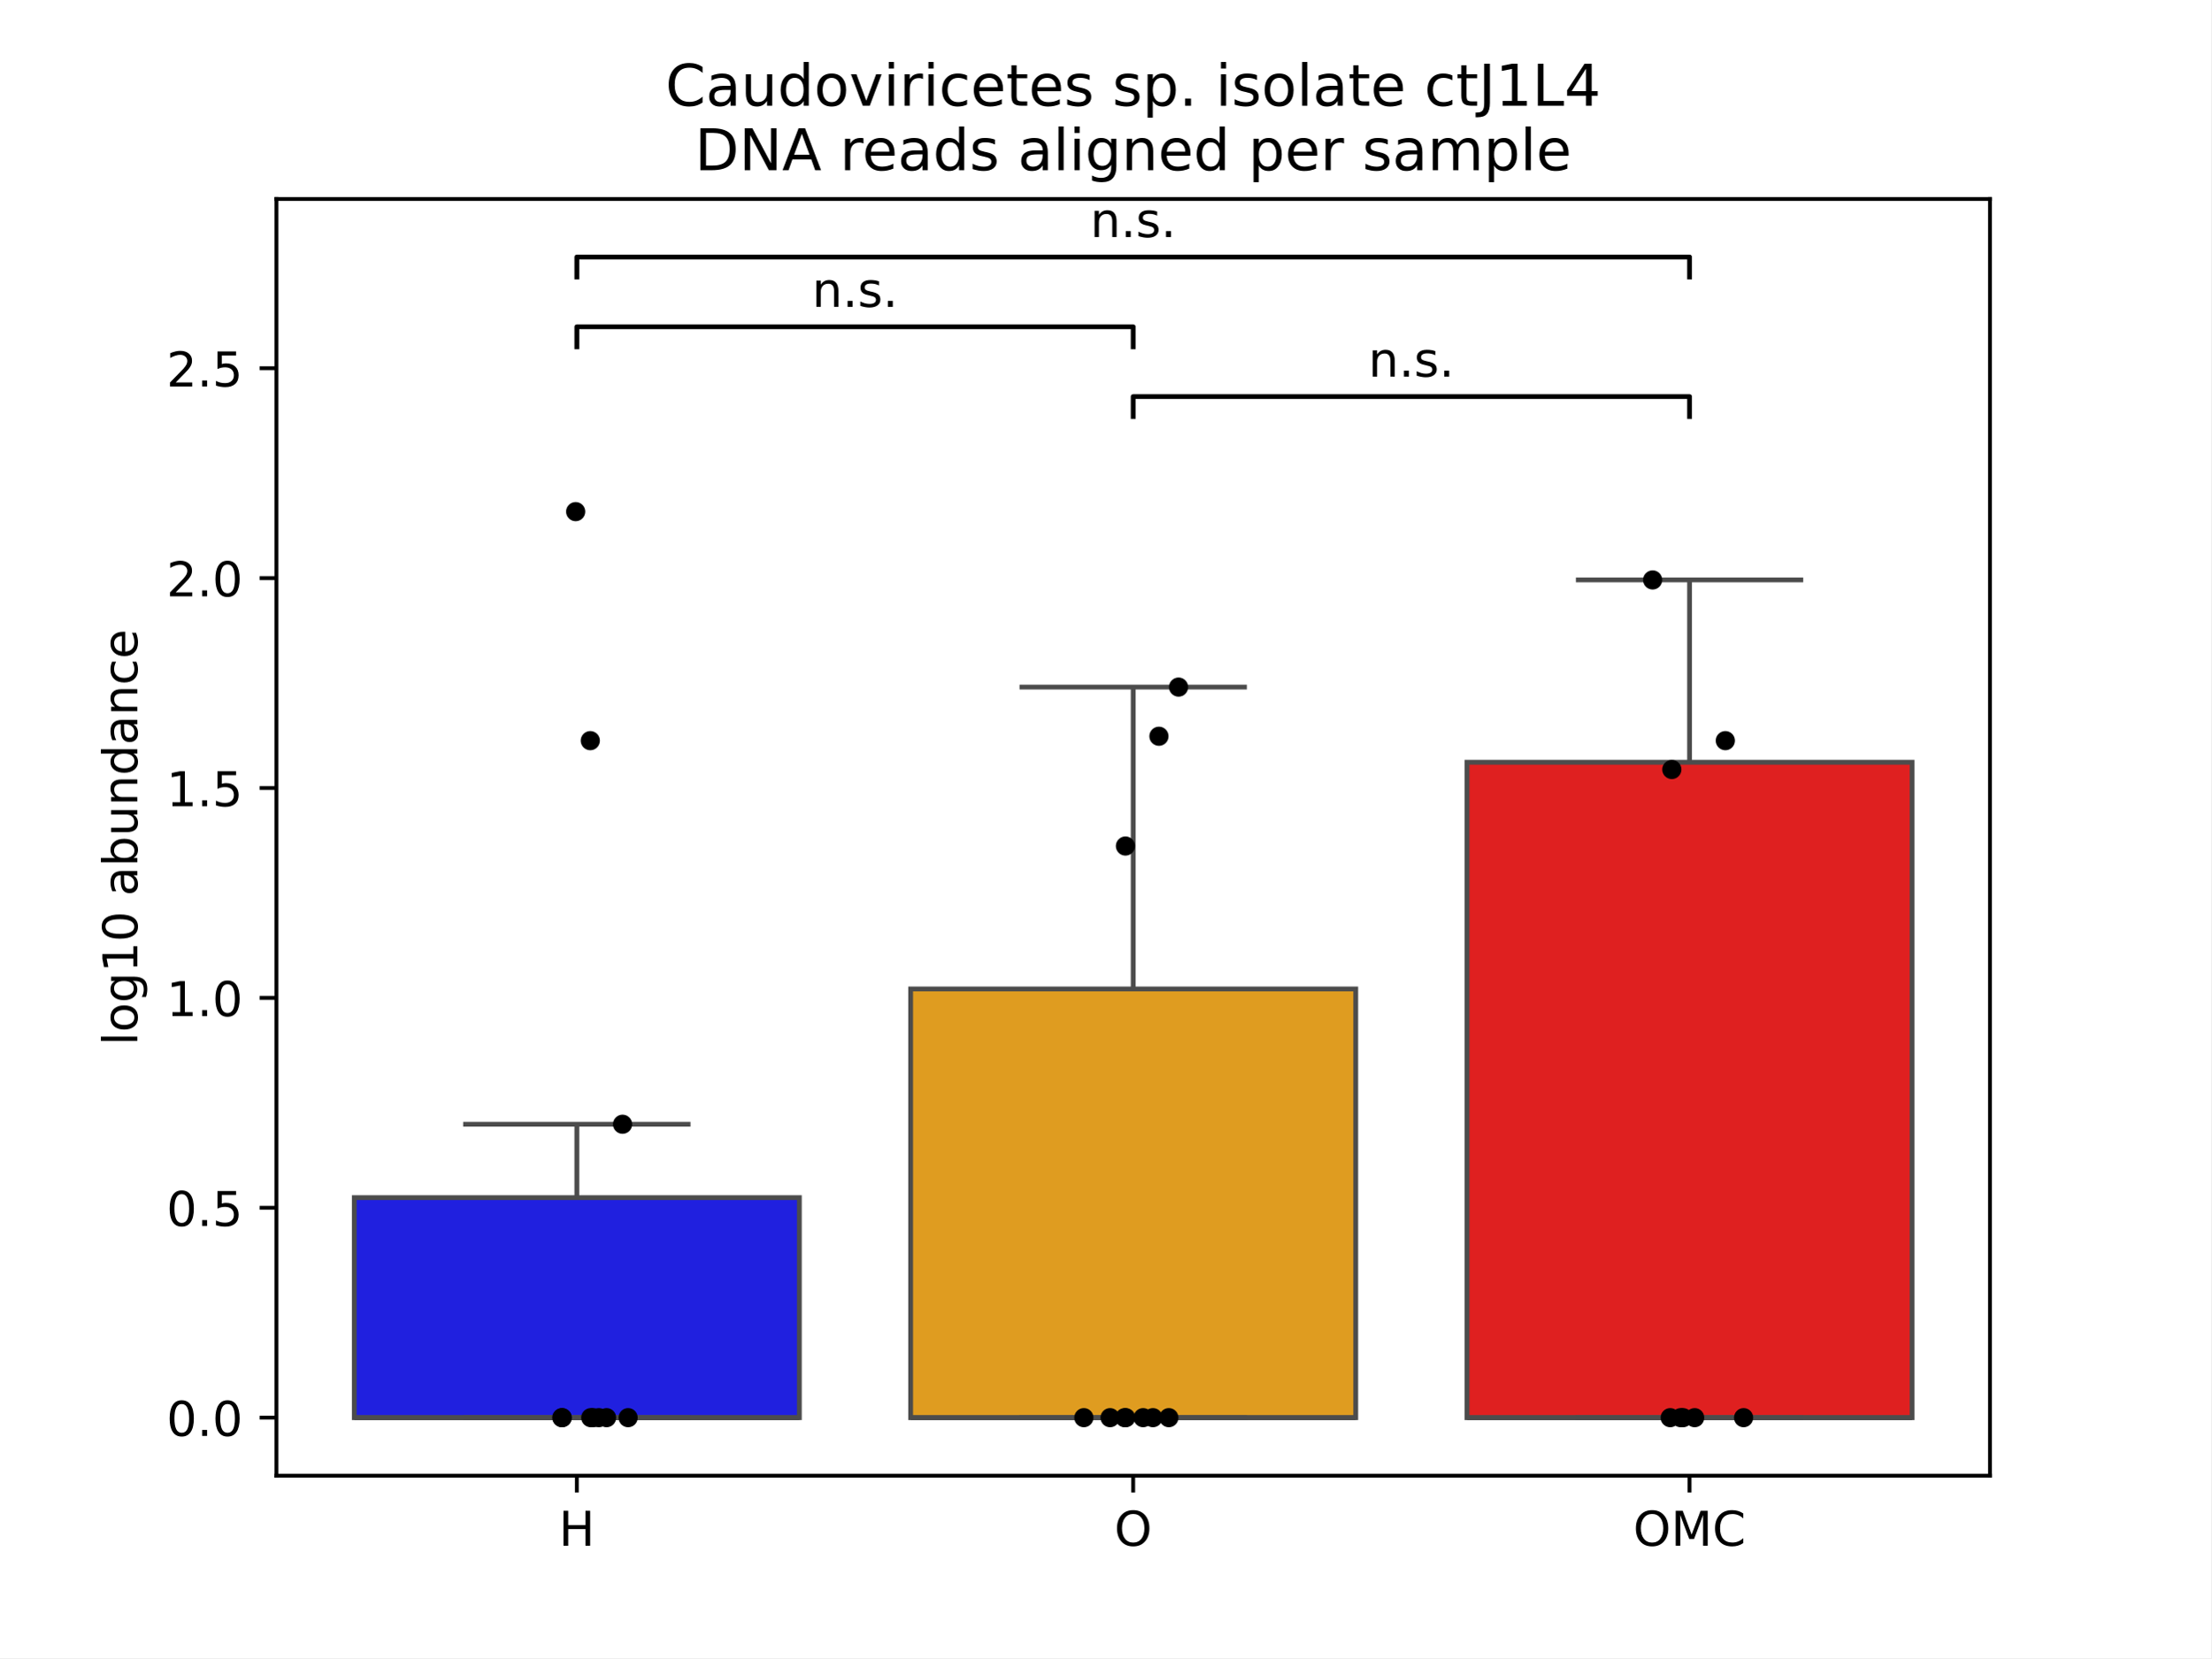
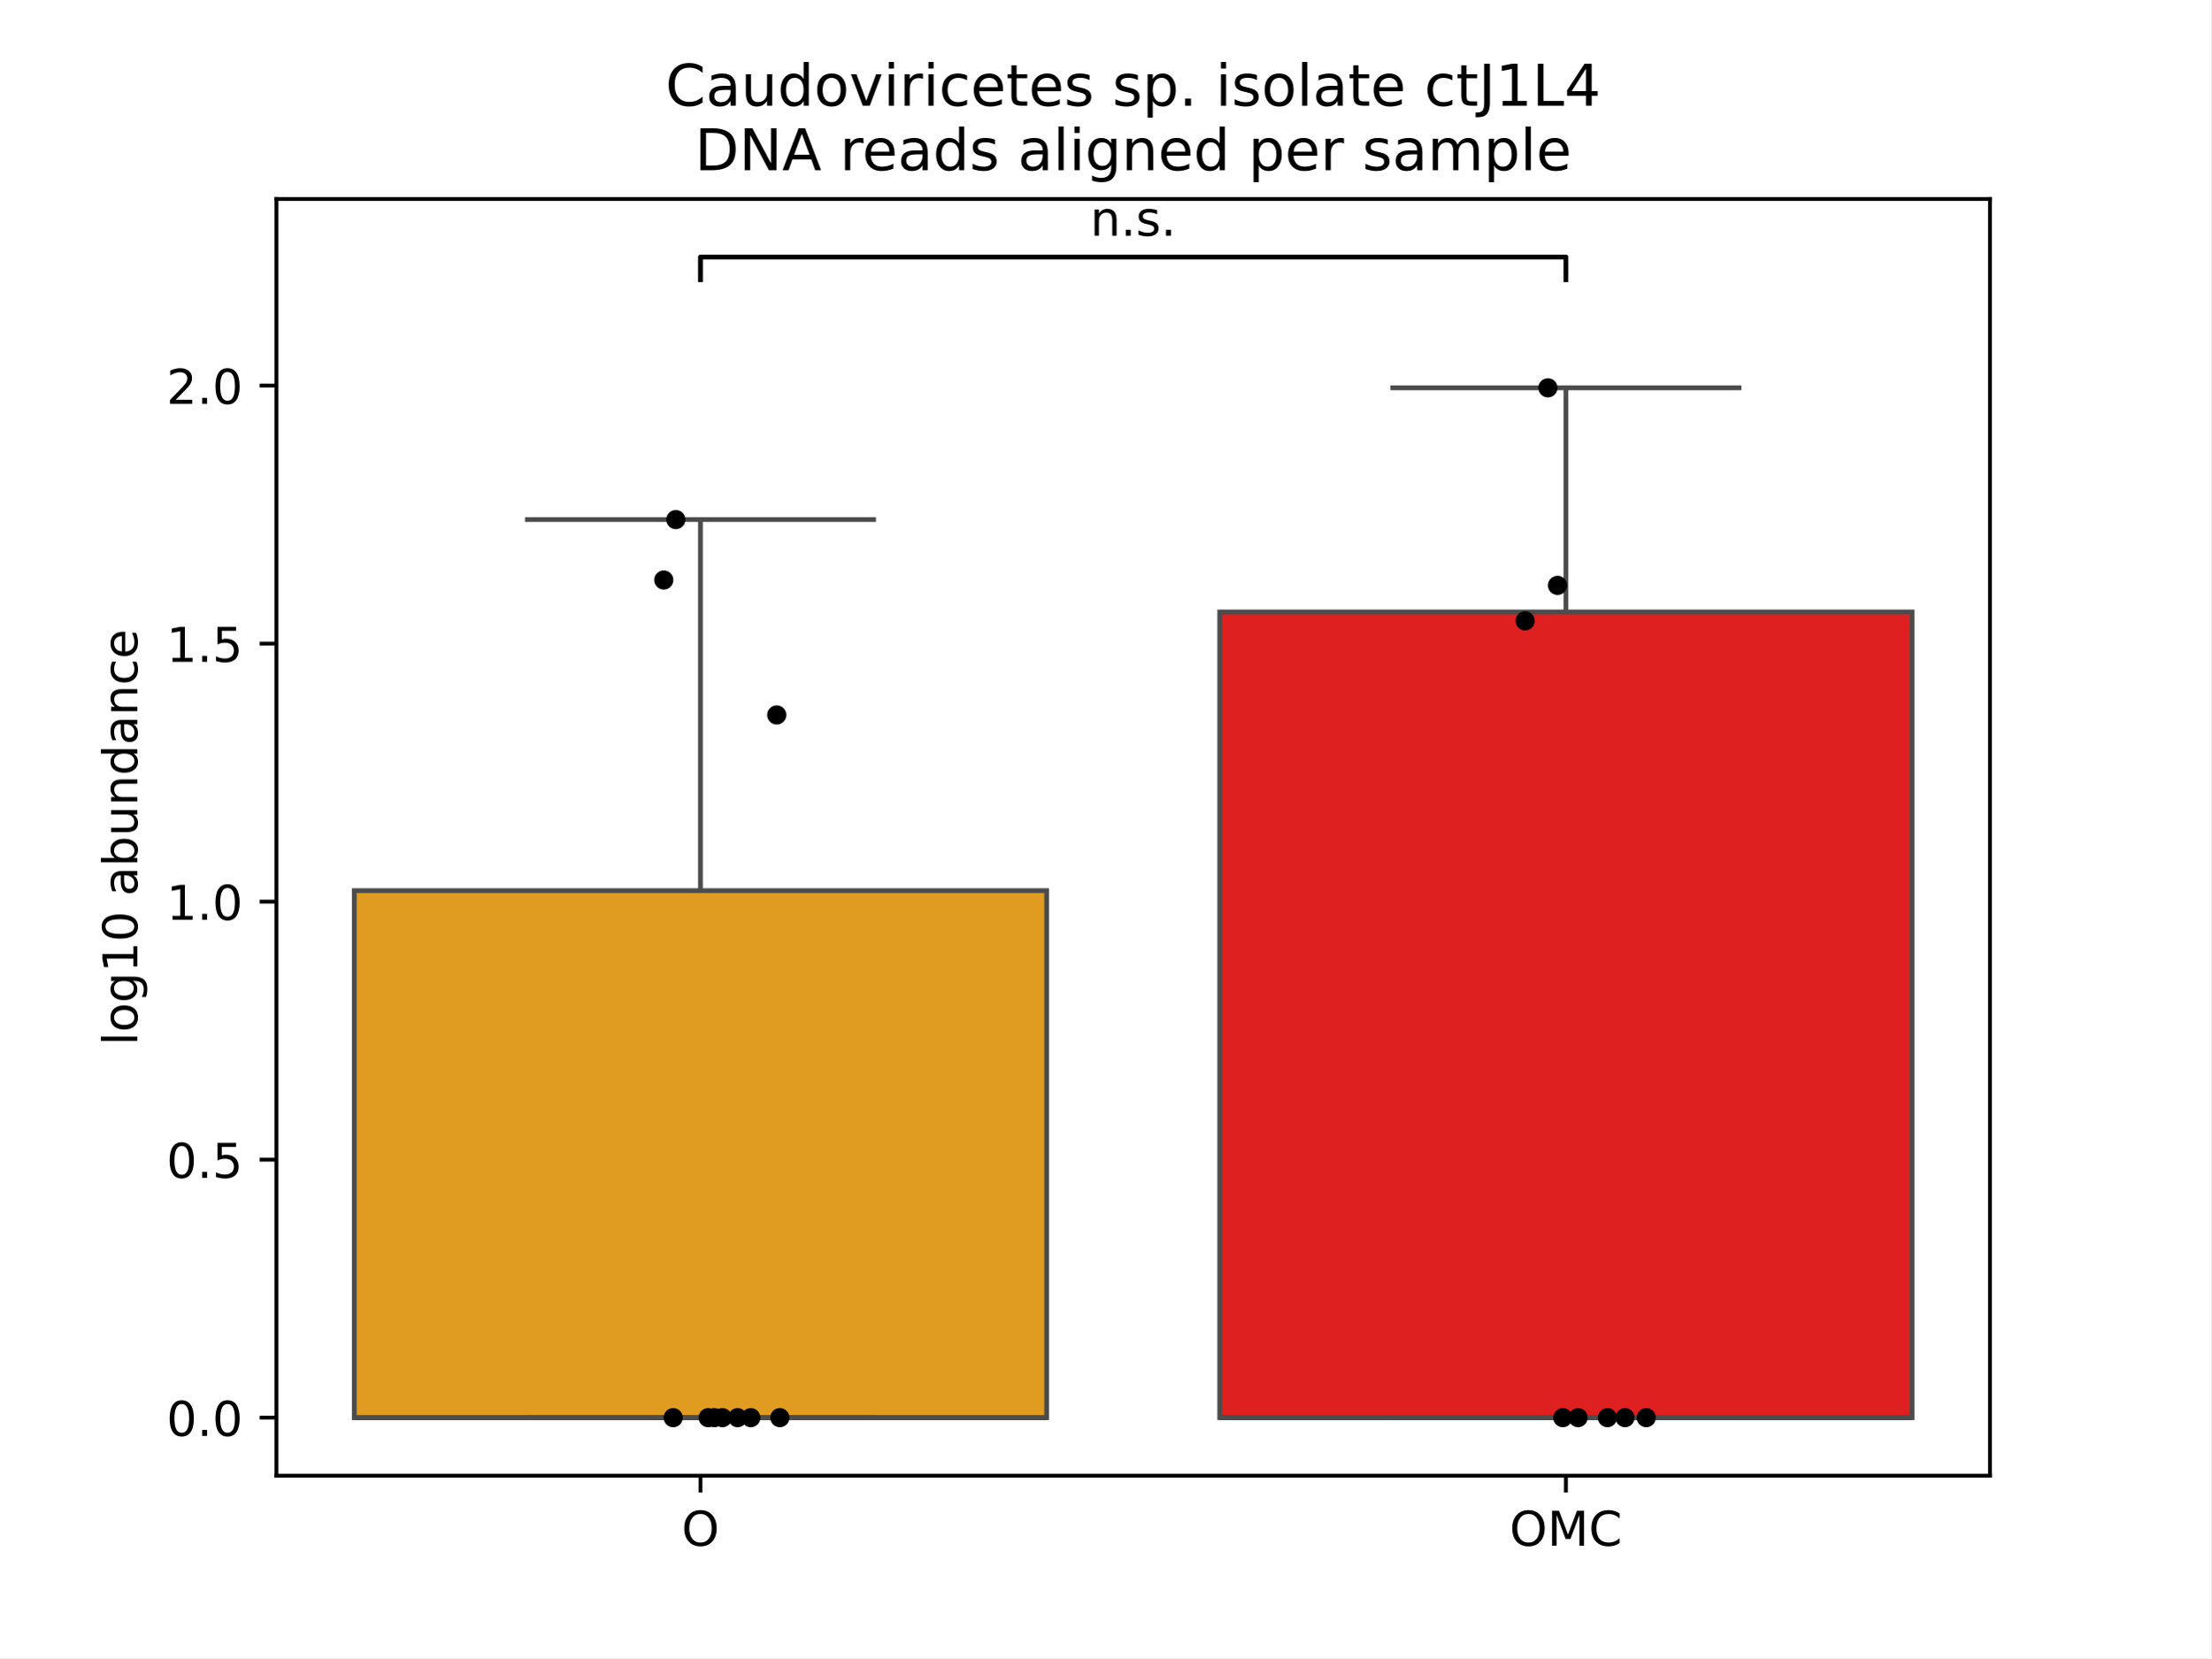
<svg xmlns="http://www.w3.org/2000/svg" xmlns:xlink="http://www.w3.org/1999/xlink" width="460.8pt" height="345.6pt" viewBox="0 0 460.8 345.6" version="1.1">
  <defs>
    <style type="text/css">*{stroke-linejoin: round; stroke-linecap: butt}</style>
  </defs>
  <g id="figure_1">
    <g id="patch_1">
      <path d="M 0 345.6  L 460.8 345.6  L 460.8 0  L 0 0  z " style="fill: #ffffff" />
    </g>
    <g id="axes_1">
      <g id="patch_2">
        <path d="M 57.6 307.584  L 414.72 307.584  L 414.72 41.472  L 57.6 41.472  z " style="fill: #ffffff" />
      </g>
      <g id="matplotlib.axis_1">
        <g id="xtick_1">
          <g id="line2d_1">
            <defs>
-               <path id="m042eb6f95e" d="M 0 0  L 0 3.5  " style="stroke: #000000; stroke-width: 0.8" />
+               <path id="m26472da154" d="M 0 0  L 0 3.5  " style="stroke: #000000; stroke-width: 0.8" />
            </defs>
            <g>
-               <use xlink:href="#m042eb6f95e" x="120.212" y="307.584" style="stroke: #000000; stroke-width: 0.8" />
+               <use xlink:href="#m26472da154" x="145.978" y="307.584" style="stroke: #000000; stroke-width: 0.8" />
            </g>
          </g>
          <g id="text_1">
-             <g transform="translate(116.4518 322.1824) scale(0.1 -0.1)">
-               <defs>
-                 <path id="DejaVuSans-48" d="M 628 4666  L 1259 4666  L 1259 2753  L 3553 2753  L 3553 4666  L 4184 4666  L 4184 0  L 3553 0  L 3553 2222  L 1259 2222  L 1259 0  L 628 0  L 628 4666  z " transform="scale(0.015625)" />
-               </defs>
-               <use xlink:href="#DejaVuSans-48" />
+             <g transform="translate(142.0422 322.1824) scale(0.1 -0.1)">
+               <defs>
+                 <path id="DejaVuSans-4f" d="M 2522 4238  Q 1834 4238 1429 3725  Q 1025 3213 1025 2328  Q 1025 1447 1429 934  Q 1834 422 2522 422  Q 3209 422 3611 934  Q 4013 1447 4013 2328  Q 4013 3213 3611 3725  Q 3209 4238 2522 4238  z M 2522 4750  Q 3503 4750 4090 4092  Q 4678 3434 4678 2328  Q 4678 1225 4090 567  Q 3503 -91 2522 -91  Q 1538 -91 948 565  Q 359 1222 359 2328  Q 359 3434 948 4092  Q 1538 4750 2522 4750  z " transform="scale(0.015625)" />
+               </defs>
+               <use xlink:href="#DejaVuSans-4f" />
            </g>
          </g>
        </g>
        <g id="xtick_2">
          <g id="line2d_2">
            <g>
-               <use xlink:href="#m042eb6f95e" x="236.16" y="307.584" style="stroke: #000000; stroke-width: 0.8" />
+               <use xlink:href="#m26472da154" x="326.342" y="307.584" style="stroke: #000000; stroke-width: 0.8" />
            </g>
          </g>
          <g id="text_2">
-             <g transform="translate(232.2241 322.1824) scale(0.1 -0.1)">
-               <defs>
-                 <path id="DejaVuSans-4f" d="M 2522 4238  Q 1834 4238 1429 3725  Q 1025 3213 1025 2328  Q 1025 1447 1429 934  Q 1834 422 2522 422  Q 3209 422 3611 934  Q 4013 1447 4013 2328  Q 4013 3213 3611 3725  Q 3209 4238 2522 4238  z M 2522 4750  Q 3503 4750 4090 4092  Q 4678 3434 4678 2328  Q 4678 1225 4090 567  Q 3503 -91 2522 -91  Q 1538 -91 948 565  Q 359 1222 359 2328  Q 359 3434 948 4092  Q 1538 4750 2522 4750  z " transform="scale(0.015625)" />
-               </defs>
-               <use xlink:href="#DejaVuSans-4f" />
-             </g>
-           </g>
-         </g>
-         <g id="xtick_3">
-           <g id="line2d_3">
-             <g>
-               <use xlink:href="#m042eb6f95e" x="352.108" y="307.584" style="stroke: #000000; stroke-width: 0.8" />
-             </g>
-           </g>
-           <g id="text_3">
-             <g transform="translate(340.3666 322.1824) scale(0.1 -0.1)">
+             <g transform="translate(314.6004 322.1824) scale(0.1 -0.1)">
              <defs>
                <path id="DejaVuSans-4d" d="M 628 4666  L 1569 4666  L 2759 1491  L 3956 4666  L 4897 4666  L 4897 0  L 4281 0  L 4281 4097  L 3078 897  L 2444 897  L 1241 4097  L 1241 0  L 628 0  L 628 4666  z " transform="scale(0.015625)" />
                <path id="DejaVuSans-43" d="M 4122 4306  L 4122 3641  Q 3803 3938 3442 4084  Q 3081 4231 2675 4231  Q 1875 4231 1450 3742  Q 1025 3253 1025 2328  Q 1025 1406 1450 917  Q 1875 428 2675 428  Q 3081 428 3442 575  Q 3803 722 4122 1019  L 4122 359  Q 3791 134 3420 21  Q 3050 -91 2638 -91  Q 1578 -91 968 557  Q 359 1206 359 2328  Q 359 3453 968 4101  Q 1578 4750 2638 4750  Q 3056 4750 3426 4639  Q 3797 4528 4122 4306  z " transform="scale(0.015625)" />
              </defs>
              <use xlink:href="#DejaVuSans-4f" />
              <use xlink:href="#DejaVuSans-4d" x="78.711" />
              <use xlink:href="#DejaVuSans-43" x="164.99" />
            </g>
          </g>
        </g>
      </g>
      <g id="matplotlib.axis_2">
        <g id="ytick_1">
-           <g id="line2d_4">
+           <g id="line2d_3">
            <defs>
-               <path id="m06404108d3" d="M 0 0  L -3.5 0  " style="stroke: #000000; stroke-width: 0.8" />
+               <path id="m5660407929" d="M 0 0  L -3.5 0  " style="stroke: #000000; stroke-width: 0.8" />
            </defs>
            <g>
-               <use xlink:href="#m06404108d3" x="57.6" y="295.488" style="stroke: #000000; stroke-width: 0.8" />
-             </g>
-           </g>
-           <g id="text_4">
+               <use xlink:href="#m5660407929" x="57.6" y="295.488" style="stroke: #000000; stroke-width: 0.8" />
+             </g>
+           </g>
+           <g id="text_3">
            <g transform="translate(34.69687 299.2872) scale(0.1 -0.1)">
              <defs>
                <path id="DejaVuSans-30" d="M 2034 4250  Q 1547 4250 1301 3770  Q 1056 3291 1056 2328  Q 1056 1369 1301 889  Q 1547 409 2034 409  Q 2525 409 2770 889  Q 3016 1369 3016 2328  Q 3016 3291 2770 3770  Q 2525 4250 2034 4250  z M 2034 4750  Q 2819 4750 3233 4129  Q 3647 3509 3647 2328  Q 3647 1150 3233 529  Q 2819 -91 2034 -91  Q 1250 -91 836 529  Q 422 1150 422 2328  Q 422 3509 836 4129  Q 1250 4750 2034 4750  z " transform="scale(0.015625)" />
                <path id="DejaVuSans-2e" d="M 684 794  L 1344 794  L 1344 0  L 684 0  L 684 794  z " transform="scale(0.015625)" />
              </defs>
              <use xlink:href="#DejaVuSans-30" />
              <use xlink:href="#DejaVuSans-2e" x="63.623" />
              <use xlink:href="#DejaVuSans-30" x="95.41" />
            </g>
          </g>
        </g>
        <g id="ytick_2">
+           <g id="line2d_4">
+             <g>
+               <use xlink:href="#m5660407929" x="57.6" y="241.706" style="stroke: #000000; stroke-width: 0.8" />
+             </g>
+           </g>
+           <g id="text_4">
+             <g transform="translate(34.69687 245.5052) scale(0.1 -0.1)">
+               <defs>
+                 <path id="DejaVuSans-35" d="M 691 4666  L 3169 4666  L 3169 4134  L 1269 4134  L 1269 2991  Q 1406 3038 1543 3061  Q 1681 3084 1819 3084  Q 2600 3084 3056 2656  Q 3513 2228 3513 1497  Q 3513 744 3044 326  Q 2575 -91 1722 -91  Q 1428 -91 1123 -41  Q 819 9 494 109  L 494 744  Q 775 591 1075 516  Q 1375 441 1709 441  Q 2250 441 2565 725  Q 2881 1009 2881 1497  Q 2881 1984 2565 2268  Q 2250 2553 1709 2553  Q 1456 2553 1204 2497  Q 953 2441 691 2322  L 691 4666  z " transform="scale(0.015625)" />
+               </defs>
+               <use xlink:href="#DejaVuSans-30" />
+               <use xlink:href="#DejaVuSans-2e" x="63.623" />
+               <use xlink:href="#DejaVuSans-35" x="95.41" />
+             </g>
+           </g>
+         </g>
+         <g id="ytick_3">
          <g id="line2d_5">
            <g>
-               <use xlink:href="#m06404108d3" x="57.6" y="251.739" style="stroke: #000000; stroke-width: 0.8" />
+               <use xlink:href="#m5660407929" x="57.6" y="187.924" style="stroke: #000000; stroke-width: 0.8" />
            </g>
          </g>
          <g id="text_5">
-             <g transform="translate(34.69687 255.5382) scale(0.1 -0.1)">
-               <defs>
-                 <path id="DejaVuSans-35" d="M 691 4666  L 3169 4666  L 3169 4134  L 1269 4134  L 1269 2991  Q 1406 3038 1543 3061  Q 1681 3084 1819 3084  Q 2600 3084 3056 2656  Q 3513 2228 3513 1497  Q 3513 744 3044 326  Q 2575 -91 1722 -91  Q 1428 -91 1123 -41  Q 819 9 494 109  L 494 744  Q 775 591 1075 516  Q 1375 441 1709 441  Q 2250 441 2565 725  Q 2881 1009 2881 1497  Q 2881 1984 2565 2268  Q 2250 2553 1709 2553  Q 1456 2553 1204 2497  Q 953 2441 691 2322  L 691 4666  z " transform="scale(0.015625)" />
-               </defs>
-               <use xlink:href="#DejaVuSans-30" />
+             <g transform="translate(34.69687 191.7233) scale(0.1 -0.1)">
+               <defs>
+                 <path id="DejaVuSans-31" d="M 794 531  L 1825 531  L 1825 4091  L 703 3866  L 703 4441  L 1819 4666  L 2450 4666  L 2450 531  L 3481 531  L 3481 0  L 794 0  L 794 531  z " transform="scale(0.015625)" />
+               </defs>
+               <use xlink:href="#DejaVuSans-31" />
+               <use xlink:href="#DejaVuSans-2e" x="63.623" />
+               <use xlink:href="#DejaVuSans-30" x="95.41" />
+             </g>
+           </g>
+         </g>
+         <g id="ytick_4">
+           <g id="line2d_6">
+             <g>
+               <use xlink:href="#m5660407929" x="57.6" y="134.142" style="stroke: #000000; stroke-width: 0.8" />
+             </g>
+           </g>
+           <g id="text_6">
+             <g transform="translate(34.69687 137.9413) scale(0.1 -0.1)">
+               <use xlink:href="#DejaVuSans-31" />
              <use xlink:href="#DejaVuSans-2e" x="63.623" />
              <use xlink:href="#DejaVuSans-35" x="95.41" />
            </g>
          </g>
        </g>
-         <g id="ytick_3">
-           <g id="line2d_6">
-             <g>
-               <use xlink:href="#m06404108d3" x="57.6" y="207.99" style="stroke: #000000; stroke-width: 0.8" />
-             </g>
-           </g>
-           <g id="text_6">
-             <g transform="translate(34.69687 211.7892) scale(0.1 -0.1)">
-               <defs>
-                 <path id="DejaVuSans-31" d="M 794 531  L 1825 531  L 1825 4091  L 703 3866  L 703 4441  L 1819 4666  L 2450 4666  L 2450 531  L 3481 531  L 3481 0  L 794 0  L 794 531  z " transform="scale(0.015625)" />
-               </defs>
-               <use xlink:href="#DejaVuSans-31" />
+         <g id="ytick_5">
+           <g id="line2d_7">
+             <g>
+               <use xlink:href="#m5660407929" x="57.6" y="80.36" style="stroke: #000000; stroke-width: 0.8" />
+             </g>
+           </g>
+           <g id="text_7">
+             <g transform="translate(34.69687 84.15934) scale(0.1 -0.1)">
+               <defs>
+                 <path id="DejaVuSans-32" d="M 1228 531  L 3431 531  L 3431 0  L 469 0  L 469 531  Q 828 903 1448 1529  Q 2069 2156 2228 2338  Q 2531 2678 2651 2914  Q 2772 3150 2772 3378  Q 2772 3750 2511 3984  Q 2250 4219 1831 4219  Q 1534 4219 1204 4116  Q 875 4013 500 3803  L 500 4441  Q 881 4594 1212 4672  Q 1544 4750 1819 4750  Q 2544 4750 2975 4387  Q 3406 4025 3406 3419  Q 3406 3131 3298 2873  Q 3191 2616 2906 2266  Q 2828 2175 2409 1742  Q 1991 1309 1228 531  z " transform="scale(0.015625)" />
+               </defs>
+               <use xlink:href="#DejaVuSans-32" />
              <use xlink:href="#DejaVuSans-2e" x="63.623" />
              <use xlink:href="#DejaVuSans-30" x="95.41" />
            </g>
          </g>
        </g>
-         <g id="ytick_4">
-           <g id="line2d_7">
-             <g>
-               <use xlink:href="#m06404108d3" x="57.6" y="164.241" style="stroke: #000000; stroke-width: 0.8" />
-             </g>
-           </g>
-           <g id="text_7">
-             <g transform="translate(34.69687 168.0402) scale(0.1 -0.1)">
-               <use xlink:href="#DejaVuSans-31" />
-               <use xlink:href="#DejaVuSans-2e" x="63.623" />
-               <use xlink:href="#DejaVuSans-35" x="95.41" />
-             </g>
-           </g>
-         </g>
-         <g id="ytick_5">
-           <g id="line2d_8">
-             <g>
-               <use xlink:href="#m06404108d3" x="57.6" y="120.492" style="stroke: #000000; stroke-width: 0.8" />
-             </g>
-           </g>
-           <g id="text_8">
-             <g transform="translate(34.69687 124.2912) scale(0.1 -0.1)">
-               <defs>
-                 <path id="DejaVuSans-32" d="M 1228 531  L 3431 531  L 3431 0  L 469 0  L 469 531  Q 828 903 1448 1529  Q 2069 2156 2228 2338  Q 2531 2678 2651 2914  Q 2772 3150 2772 3378  Q 2772 3750 2511 3984  Q 2250 4219 1831 4219  Q 1534 4219 1204 4116  Q 875 4013 500 3803  L 500 4441  Q 881 4594 1212 4672  Q 1544 4750 1819 4750  Q 2544 4750 2975 4387  Q 3406 4025 3406 3419  Q 3406 3131 3298 2873  Q 3191 2616 2906 2266  Q 2828 2175 2409 1742  Q 1991 1309 1228 531  z " transform="scale(0.015625)" />
-               </defs>
-               <use xlink:href="#DejaVuSans-32" />
-               <use xlink:href="#DejaVuSans-2e" x="63.623" />
-               <use xlink:href="#DejaVuSans-30" x="95.41" />
-             </g>
-           </g>
-         </g>
-         <g id="ytick_6">
-           <g id="line2d_9">
-             <g>
-               <use xlink:href="#m06404108d3" x="57.6" y="76.743" style="stroke: #000000; stroke-width: 0.8" />
-             </g>
-           </g>
-           <g id="text_9">
-             <g transform="translate(34.69687 80.54215) scale(0.1 -0.1)">
-               <use xlink:href="#DejaVuSans-32" />
-               <use xlink:href="#DejaVuSans-2e" x="63.623" />
-               <use xlink:href="#DejaVuSans-35" x="95.41" />
-             </g>
-           </g>
-         </g>
-         <g id="text_10">
+         <g id="text_8">
          <g transform="translate(28.61719 217.9108) rotate(-90) scale(0.1 -0.1)">
            <defs>
              <path id="DejaVuSans-6c" d="M 603 4863  L 1178 4863  L 1178 0  L 603 0  L 603 4863  z " transform="scale(0.015625)" />
              <path id="DejaVuSans-6f" d="M 1959 3097  Q 1497 3097 1228 2736  Q 959 2375 959 1747  Q 959 1119 1226 758  Q 1494 397 1959 397  Q 2419 397 2687 759  Q 2956 1122 2956 1747  Q 2956 2369 2687 2733  Q 2419 3097 1959 3097  z M 1959 3584  Q 2709 3584 3137 3096  Q 3566 2609 3566 1747  Q 3566 888 3137 398  Q 2709 -91 1959 -91  Q 1206 -91 779 398  Q 353 888 353 1747  Q 353 2609 779 3096  Q 1206 3584 1959 3584  z " transform="scale(0.015625)" />
              <path id="DejaVuSans-67" d="M 2906 1791  Q 2906 2416 2648 2759  Q 2391 3103 1925 3103  Q 1463 3103 1205 2759  Q 947 2416 947 1791  Q 947 1169 1205 825  Q 1463 481 1925 481  Q 2391 481 2648 825  Q 2906 1169 2906 1791  z M 3481 434  Q 3481 -459 3084 -895  Q 2688 -1331 1869 -1331  Q 1566 -1331 1297 -1286  Q 1028 -1241 775 -1147  L 775 -588  Q 1028 -725 1275 -790  Q 1522 -856 1778 -856  Q 2344 -856 2625 -561  Q 2906 -266 2906 331  L 2906 616  Q 2728 306 2450 153  Q 2172 0 1784 0  Q 1141 0 747 490  Q 353 981 353 1791  Q 353 2603 747 3093  Q 1141 3584 1784 3584  Q 2172 3584 2450 3431  Q 2728 3278 2906 2969  L 2906 3500  L 3481 3500  L 3481 434  z " transform="scale(0.015625)" />
              <path id="DejaVuSans-20" transform="scale(0.015625)" />
              <path id="DejaVuSans-61" d="M 2194 1759  Q 1497 1759 1228 1600  Q 959 1441 959 1056  Q 959 750 1161 570  Q 1363 391 1709 391  Q 2188 391 2477 730  Q 2766 1069 2766 1631  L 2766 1759  L 2194 1759  z M 3341 1997  L 3341 0  L 2766 0  L 2766 531  Q 2569 213 2275 61  Q 1981 -91 1556 -91  Q 1019 -91 701 211  Q 384 513 384 1019  Q 384 1609 779 1909  Q 1175 2209 1959 2209  L 2766 2209  L 2766 2266  Q 2766 2663 2505 2880  Q 2244 3097 1772 3097  Q 1472 3097 1187 3025  Q 903 2953 641 2809  L 641 3341  Q 956 3463 1253 3523  Q 1550 3584 1831 3584  Q 2591 3584 2966 3190  Q 3341 2797 3341 1997  z " transform="scale(0.015625)" />
              <path id="DejaVuSans-62" d="M 3116 1747  Q 3116 2381 2855 2742  Q 2594 3103 2138 3103  Q 1681 3103 1420 2742  Q 1159 2381 1159 1747  Q 1159 1113 1420 752  Q 1681 391 2138 391  Q 2594 391 2855 752  Q 3116 1113 3116 1747  z M 1159 2969  Q 1341 3281 1617 3432  Q 1894 3584 2278 3584  Q 2916 3584 3314 3078  Q 3713 2572 3713 1747  Q 3713 922 3314 415  Q 2916 -91 2278 -91  Q 1894 -91 1617 61  Q 1341 213 1159 525  L 1159 0  L 581 0  L 581 4863  L 1159 4863  L 1159 2969  z " transform="scale(0.015625)" />
              <path id="DejaVuSans-75" d="M 544 1381  L 544 3500  L 1119 3500  L 1119 1403  Q 1119 906 1312 657  Q 1506 409 1894 409  Q 2359 409 2629 706  Q 2900 1003 2900 1516  L 2900 3500  L 3475 3500  L 3475 0  L 2900 0  L 2900 538  Q 2691 219 2414 64  Q 2138 -91 1772 -91  Q 1169 -91 856 284  Q 544 659 544 1381  z M 1991 3584  L 1991 3584  z " transform="scale(0.015625)" />
              <path id="DejaVuSans-6e" d="M 3513 2113  L 3513 0  L 2938 0  L 2938 2094  Q 2938 2591 2744 2837  Q 2550 3084 2163 3084  Q 1697 3084 1428 2787  Q 1159 2491 1159 1978  L 1159 0  L 581 0  L 581 3500  L 1159 3500  L 1159 2956  Q 1366 3272 1645 3428  Q 1925 3584 2291 3584  Q 2894 3584 3203 3211  Q 3513 2838 3513 2113  z " transform="scale(0.015625)" />
              <path id="DejaVuSans-64" d="M 2906 2969  L 2906 4863  L 3481 4863  L 3481 0  L 2906 0  L 2906 525  Q 2725 213 2448 61  Q 2172 -91 1784 -91  Q 1150 -91 751 415  Q 353 922 353 1747  Q 353 2572 751 3078  Q 1150 3584 1784 3584  Q 2172 3584 2448 3432  Q 2725 3281 2906 2969  z M 947 1747  Q 947 1113 1208 752  Q 1469 391 1925 391  Q 2381 391 2643 752  Q 2906 1113 2906 1747  Q 2906 2381 2643 2742  Q 2381 3103 1925 3103  Q 1469 3103 1208 2742  Q 947 2381 947 1747  z " transform="scale(0.015625)" />
              <path id="DejaVuSans-63" d="M 3122 3366  L 3122 2828  Q 2878 2963 2633 3030  Q 2388 3097 2138 3097  Q 1578 3097 1268 2742  Q 959 2388 959 1747  Q 959 1106 1268 751  Q 1578 397 2138 397  Q 2388 397 2633 464  Q 2878 531 3122 666  L 3122 134  Q 2881 22 2623 -34  Q 2366 -91 2075 -91  Q 1284 -91 818 406  Q 353 903 353 1747  Q 353 2603 823 3093  Q 1294 3584 2113 3584  Q 2378 3584 2631 3529  Q 2884 3475 3122 3366  z " transform="scale(0.015625)" />
              <path id="DejaVuSans-65" d="M 3597 1894  L 3597 1613  L 953 1613  Q 991 1019 1311 708  Q 1631 397 2203 397  Q 2534 397 2845 478  Q 3156 559 3463 722  L 3463 178  Q 3153 47 2828 -22  Q 2503 -91 2169 -91  Q 1331 -91 842 396  Q 353 884 353 1716  Q 353 2575 817 3079  Q 1281 3584 2069 3584  Q 2775 3584 3186 3129  Q 3597 2675 3597 1894  z M 3022 2063  Q 3016 2534 2758 2815  Q 2500 3097 2075 3097  Q 1594 3097 1305 2825  Q 1016 2553 972 2059  L 3022 2063  z " transform="scale(0.015625)" />
            </defs>
            <use xlink:href="#DejaVuSans-6c" />
            <use xlink:href="#DejaVuSans-6f" x="27.783" />
            <use xlink:href="#DejaVuSans-67" x="88.965" />
            <use xlink:href="#DejaVuSans-31" x="152.441" />
            <use xlink:href="#DejaVuSans-30" x="216.064" />
            <use xlink:href="#DejaVuSans-20" x="279.688" />
            <use xlink:href="#DejaVuSans-61" x="311.475" />
            <use xlink:href="#DejaVuSans-62" x="372.754" />
            <use xlink:href="#DejaVuSans-75" x="436.23" />
            <use xlink:href="#DejaVuSans-6e" x="499.609" />
            <use xlink:href="#DejaVuSans-64" x="562.988" />
            <use xlink:href="#DejaVuSans-61" x="626.465" />
            <use xlink:href="#DejaVuSans-6e" x="687.744" />
            <use xlink:href="#DejaVuSans-63" x="751.123" />
            <use xlink:href="#DejaVuSans-65" x="806.104" />
          </g>
        </g>
      </g>
      <g id="patch_3">
-         <path d="M 73.833 295.488  L 166.591 295.488  L 166.591 249.619  L 73.833 249.619  L 73.833 295.488  z " clip-path="url(#p55b5c2ef24)" style="fill: #2020df; stroke: #4c4c4c; stroke-linejoin: miter" />
+         <path d="M 73.833 295.488  L 218.124 295.488  L 218.124 185.633  L 73.833 185.633  L 73.833 295.488  z " clip-path="url(#pc48507140c)" style="fill: #df9c20; stroke: #4c4c4c; stroke-linejoin: miter" />
+       </g>
+       <g id="line2d_8">
+         <path d="M 145.978 295.488  L 145.978 295.488  " clip-path="url(#pc48507140c)" style="fill: none; stroke: #4c4c4c" />
+       </g>
+       <g id="line2d_9">
+         <path d="M 145.978 185.633  L 145.978 108.288  " clip-path="url(#pc48507140c)" style="fill: none; stroke: #4c4c4c" />
      </g>
      <g id="line2d_10">
-         <path d="M 120.212 295.488  L 120.212 295.488  " clip-path="url(#p55b5c2ef24)" style="fill: none; stroke: #4c4c4c" />
+         <path d="M 109.905 295.488  L 182.051 295.488  " clip-path="url(#pc48507140c)" style="fill: none; stroke: #4c4c4c; stroke-linecap: square" />
      </g>
      <g id="line2d_11">
-         <path d="M 120.212 249.619  L 120.212 234.33  " clip-path="url(#p55b5c2ef24)" style="fill: none; stroke: #4c4c4c" />
+         <path d="M 109.905 108.288  L 182.051 108.288  " clip-path="url(#pc48507140c)" style="fill: none; stroke: #4c4c4c; stroke-linecap: square" />
+       </g>
+       <g id="patch_4">
+         <path d="M 254.196 295.488  L 398.487 295.488  L 398.487 127.554  L 254.196 127.554  L 254.196 295.488  z " clip-path="url(#pc48507140c)" style="fill: #df2020; stroke: #4c4c4c; stroke-linejoin: miter" />
      </g>
      <g id="line2d_12">
-         <path d="M 97.022 295.488  L 143.402 295.488  " clip-path="url(#p55b5c2ef24)" style="fill: none; stroke: #4c4c4c; stroke-linecap: square" />
+         <path d="M 326.342 295.488  L 326.342 295.488  " clip-path="url(#pc48507140c)" style="fill: none; stroke: #4c4c4c" />
      </g>
      <g id="line2d_13">
-         <path d="M 97.022 234.33  L 143.402 234.33  " clip-path="url(#p55b5c2ef24)" style="fill: none; stroke: #4c4c4c; stroke-linecap: square" />
-       </g>
-       <g id="patch_4">
-         <path d="M 189.781 295.488  L 282.539 295.488  L 282.539 206.127  L 189.781 206.127  L 189.781 295.488  z " clip-path="url(#p55b5c2ef24)" style="fill: #df9c20; stroke: #4c4c4c; stroke-linejoin: miter" />
+         <path d="M 326.342 127.554  L 326.342 80.83  " clip-path="url(#pc48507140c)" style="fill: none; stroke: #4c4c4c" />
      </g>
      <g id="line2d_14">
-         <path d="M 236.16 295.488  L 236.16 295.488  " clip-path="url(#p55b5c2ef24)" style="fill: none; stroke: #4c4c4c" />
+         <path d="M 290.269 295.488  L 362.415 295.488  " clip-path="url(#pc48507140c)" style="fill: none; stroke: #4c4c4c; stroke-linecap: square" />
      </g>
      <g id="line2d_15">
-         <path d="M 236.16 206.127  L 236.16 143.21  " clip-path="url(#p55b5c2ef24)" style="fill: none; stroke: #4c4c4c" />
+         <path d="M 290.269 80.83  L 362.415 80.83  " clip-path="url(#pc48507140c)" style="fill: none; stroke: #4c4c4c; stroke-linecap: square" />
      </g>
      <g id="line2d_16">
-         <path d="M 212.97 295.488  L 259.35 295.488  " clip-path="url(#p55b5c2ef24)" style="fill: none; stroke: #4c4c4c; stroke-linecap: square" />
+         <path d="M 145.978 58.29  L 145.978 53.568  L 326.342 53.568  L 326.342 58.29  " clip-path="url(#pc48507140c)" style="fill: none; stroke: #000000; stroke-linecap: square" />
      </g>
      <g id="line2d_17">
-         <path d="M 212.97 143.21  L 259.35 143.21  " clip-path="url(#p55b5c2ef24)" style="fill: none; stroke: #4c4c4c; stroke-linecap: square" />
+         <path d="M 73.833 295.488  L 218.124 295.488  " clip-path="url(#pc48507140c)" style="fill: none; stroke: #4c4c4c" />
+       </g>
+       <g id="line2d_18">
+         <path d="M 254.196 295.488  L 398.487 295.488  " clip-path="url(#pc48507140c)" style="fill: none; stroke: #4c4c4c" />
      </g>
      <g id="patch_5">
-         <path d="M 305.729 295.488  L 398.487 295.488  L 398.487 158.882  L 305.729 158.882  L 305.729 295.488  z " clip-path="url(#p55b5c2ef24)" style="fill: #df2020; stroke: #4c4c4c; stroke-linejoin: miter" />
-       </g>
-       <g id="line2d_18">
-         <path d="M 352.108 295.488  L 352.108 295.488  " clip-path="url(#p55b5c2ef24)" style="fill: none; stroke: #4c4c4c" />
-       </g>
-       <g id="line2d_19">
-         <path d="M 352.108 158.882  L 352.108 120.874  " clip-path="url(#p55b5c2ef24)" style="fill: none; stroke: #4c4c4c" />
-       </g>
-       <g id="line2d_20">
-         <path d="M 328.918 295.488  L 375.298 295.488  " clip-path="url(#p55b5c2ef24)" style="fill: none; stroke: #4c4c4c; stroke-linecap: square" />
-       </g>
-       <g id="line2d_21">
-         <path d="M 328.918 120.874  L 375.298 120.874  " clip-path="url(#p55b5c2ef24)" style="fill: none; stroke: #4c4c4c; stroke-linecap: square" />
-       </g>
-       <g id="line2d_22">
-         <path d="M 120.212 57.723  L 120.212 53.568  L 352.108 53.568  L 352.108 57.723  " clip-path="url(#p55b5c2ef24)" style="fill: none; stroke: #000000; stroke-linecap: square" />
-       </g>
-       <g id="line2d_23">
-         <path d="M 120.212 72.264  L 120.212 68.11  L 236.16 68.11  L 236.16 72.264  " clip-path="url(#p55b5c2ef24)" style="fill: none; stroke: #000000; stroke-linecap: square" />
-       </g>
-       <g id="line2d_24">
-         <path d="M 236.16 86.806  L 236.16 82.651  L 352.108 82.651  L 352.108 86.806  " clip-path="url(#p55b5c2ef24)" style="fill: none; stroke: #000000; stroke-linecap: square" />
-       </g>
-       <g id="line2d_25">
-         <path d="M 73.833 295.488  L 166.591 295.488  " clip-path="url(#p55b5c2ef24)" style="fill: none; stroke: #4c4c4c" />
-       </g>
-       <g id="line2d_26">
-         <path d="M 189.781 295.488  L 282.539 295.488  " clip-path="url(#p55b5c2ef24)" style="fill: none; stroke: #4c4c4c" />
-       </g>
-       <g id="line2d_27">
-         <path d="M 305.729 295.488  L 398.487 295.488  " clip-path="url(#p55b5c2ef24)" style="fill: none; stroke: #4c4c4c" />
+         <path d="M 57.6 307.584  L 57.6 41.472  " style="fill: none; stroke: #000000; stroke-width: 0.8; stroke-linejoin: miter; stroke-linecap: square" />
      </g>
      <g id="patch_6">
-         <path d="M 57.6 307.584  L 57.6 41.472  " style="fill: none; stroke: #000000; stroke-width: 0.8; stroke-linejoin: miter; stroke-linecap: square" />
+         <path d="M 414.72 307.584  L 414.72 41.472  " style="fill: none; stroke: #000000; stroke-width: 0.8; stroke-linejoin: miter; stroke-linecap: square" />
      </g>
      <g id="patch_7">
-         <path d="M 414.72 307.584  L 414.72 41.472  " style="fill: none; stroke: #000000; stroke-width: 0.8; stroke-linejoin: miter; stroke-linecap: square" />
+         <path d="M 57.6 307.584  L 414.72 307.584  " style="fill: none; stroke: #000000; stroke-width: 0.8; stroke-linejoin: miter; stroke-linecap: square" />
      </g>
      <g id="patch_8">
-         <path d="M 57.6 307.584  L 414.72 307.584  " style="fill: none; stroke: #000000; stroke-width: 0.8; stroke-linejoin: miter; stroke-linecap: square" />
-       </g>
-       <g id="patch_9">
        <path d="M 57.6 41.472  L 414.72 41.472  " style="fill: none; stroke: #000000; stroke-width: 0.8; stroke-linejoin: miter; stroke-linecap: square" />
      </g>
      <g id="PathCollection_1">
        <defs>
-           <path id="m7ce6aa2b61" d="M 0 2  C 0.53 2 1.039 1.789 1.414 1.414  C 1.789 1.039 2 0.53 2 0  C 2 -0.53 1.789 -1.039 1.414 -1.414  C 1.039 -1.789 0.53 -2 0 -2  C -0.53 -2 -1.039 -1.789 -1.414 -1.414  C -1.789 -1.039 -2 -0.53 -2 0  C -2 0.53 -1.789 1.039 -1.414 1.414  C -1.039 1.789 -0.53 2 0 2  z " />
+           <path id="md54bfc211a" d="M 0 2  C 0.53 2 1.039 1.789 1.414 1.414  C 1.789 1.039 2 0.53 2 0  C 2 -0.53 1.789 -1.039 1.414 -1.414  C 1.039 -1.789 0.53 -2 0 -2  C -0.53 -2 -1.039 -1.789 -1.414 -1.414  C -1.789 -1.039 -2 -0.53 -2 0  C -2 0.53 -1.789 1.039 -1.414 1.414  C -1.039 1.789 -0.53 2 0 2  z " />
        </defs>
-         <g clip-path="url(#p55b5c2ef24)">
-           <use xlink:href="#m7ce6aa2b61" x="117.082" y="295.488" />
-           <use xlink:href="#m7ce6aa2b61" x="126.409" y="295.488" />
-           <use xlink:href="#m7ce6aa2b61" x="119.966" y="106.636" />
-           <use xlink:href="#m7ce6aa2b61" x="129.74" y="234.33" />
-           <use xlink:href="#m7ce6aa2b61" x="117.178" y="295.488" />
-           <use xlink:href="#m7ce6aa2b61" x="123.614" y="295.488" />
-           <use xlink:href="#m7ce6aa2b61" x="124.801" y="295.488" />
-           <use xlink:href="#m7ce6aa2b61" x="123.117" y="295.488" />
-           <use xlink:href="#m7ce6aa2b61" x="123.016" y="154.373" />
-           <use xlink:href="#m7ce6aa2b61" x="130.899" y="295.488" />
+         <g clip-path="url(#pc48507140c)">
+           <use xlink:href="#md54bfc211a" x="140.839" y="108.288" />
+           <use xlink:href="#md54bfc211a" x="161.871" y="149.015" />
+           <use xlink:href="#md54bfc211a" x="148.869" y="295.488" />
+           <use xlink:href="#md54bfc211a" x="138.326" y="120.885" />
+           <use xlink:href="#md54bfc211a" x="153.715" y="295.488" />
+           <use xlink:href="#md54bfc211a" x="150.561" y="295.488" />
+           <use xlink:href="#md54bfc211a" x="156.462" y="295.488" />
+           <use xlink:href="#md54bfc211a" x="140.291" y="295.488" />
+           <use xlink:href="#md54bfc211a" x="147.575" y="295.488" />
+           <use xlink:href="#md54bfc211a" x="162.516" y="295.488" />
        </g>
      </g>
      <g id="PathCollection_2">
-         <g clip-path="url(#p55b5c2ef24)">
-           <use xlink:href="#m7ce6aa2b61" x="245.614" y="143.21" />
-           <use xlink:href="#m7ce6aa2b61" x="234.545" y="176.34" />
-           <use xlink:href="#m7ce6aa2b61" x="234.389" y="295.488" />
-           <use xlink:href="#m7ce6aa2b61" x="241.526" y="153.457" />
-           <use xlink:href="#m7ce6aa2b61" x="225.878" y="295.488" />
-           <use xlink:href="#m7ce6aa2b61" x="240.276" y="295.488" />
-           <use xlink:href="#m7ce6aa2b61" x="243.589" y="295.488" />
-           <use xlink:href="#m7ce6aa2b61" x="234.614" y="295.488" />
-           <use xlink:href="#m7ce6aa2b61" x="231.344" y="295.488" />
-           <use xlink:href="#m7ce6aa2b61" x="238.227" y="295.488" />
-         </g>
-       </g>
-       <g id="PathCollection_3">
-         <g clip-path="url(#p55b5c2ef24)">
-           <use xlink:href="#m7ce6aa2b61" x="348.081" y="295.488" />
-           <use xlink:href="#m7ce6aa2b61" x="344.417" y="120.874" />
-           <use xlink:href="#m7ce6aa2b61" x="359.569" y="154.373" />
-           <use xlink:href="#m7ce6aa2b61" x="348.417" y="160.385" />
-           <use xlink:href="#m7ce6aa2b61" x="353.174" y="295.488" />
-           <use xlink:href="#m7ce6aa2b61" x="350.755" y="295.488" />
-           <use xlink:href="#m7ce6aa2b61" x="350.259" y="295.488" />
-           <use xlink:href="#m7ce6aa2b61" x="363.373" y="295.488" />
-         </g>
-       </g>
-       <g id="text_11">
-         <g transform="translate(227.2084 49.41094) scale(0.1 -0.1)">
+         <g clip-path="url(#pc48507140c)">
+           <use xlink:href="#md54bfc211a" x="328.881" y="295.488" />
+           <use xlink:href="#md54bfc211a" x="322.594" y="80.83" />
+           <use xlink:href="#md54bfc211a" x="324.592" y="122.011" />
+           <use xlink:href="#md54bfc211a" x="317.845" y="129.402" />
+           <use xlink:href="#md54bfc211a" x="325.699" y="295.488" />
+           <use xlink:href="#md54bfc211a" x="334.997" y="295.488" />
+           <use xlink:href="#md54bfc211a" x="338.661" y="295.488" />
+           <use xlink:href="#md54bfc211a" x="343.089" y="295.488" />
+         </g>
+       </g>
+       <g id="text_9">
+         <g transform="translate(227.2084 49.12707) scale(0.1 -0.1)">
          <defs>
            <path id="DejaVuSans-73" d="M 2834 3397  L 2834 2853  Q 2591 2978 2328 3040  Q 2066 3103 1784 3103  Q 1356 3103 1142 2972  Q 928 2841 928 2578  Q 928 2378 1081 2264  Q 1234 2150 1697 2047  L 1894 2003  Q 2506 1872 2764 1633  Q 3022 1394 3022 966  Q 3022 478 2636 193  Q 2250 -91 1575 -91  Q 1294 -91 989 -36  Q 684 19 347 128  L 347 722  Q 666 556 975 473  Q 1284 391 1588 391  Q 1994 391 2212 530  Q 2431 669 2431 922  Q 2431 1156 2273 1281  Q 2116 1406 1581 1522  L 1381 1569  Q 847 1681 609 1914  Q 372 2147 372 2553  Q 372 3047 722 3315  Q 1072 3584 1716 3584  Q 2034 3584 2315 3537  Q 2597 3491 2834 3397  z " transform="scale(0.015625)" />
          </defs>
          <use xlink:href="#DejaVuSans-6e" />
          <use xlink:href="#DejaVuSans-2e" x="63.379" />
          <use xlink:href="#DejaVuSans-73" x="95.166" />
          <use xlink:href="#DejaVuSans-2e" x="147.266" />
        </g>
      </g>
-       <g id="text_12">
-         <g transform="translate(169.2344 63.95258) scale(0.1 -0.1)">
-           <use xlink:href="#DejaVuSans-6e" />
-           <use xlink:href="#DejaVuSans-2e" x="63.379" />
-           <use xlink:href="#DejaVuSans-73" x="95.166" />
-           <use xlink:href="#DejaVuSans-2e" x="147.266" />
-         </g>
-       </g>
-       <g id="text_13">
-         <g transform="translate(285.1825 78.49421) scale(0.1 -0.1)">
-           <use xlink:href="#DejaVuSans-6e" />
-           <use xlink:href="#DejaVuSans-2e" x="63.379" />
-           <use xlink:href="#DejaVuSans-73" x="95.166" />
-           <use xlink:href="#DejaVuSans-2e" x="147.266" />
-         </g>
-       </g>
-       <g id="text_14">
+       <g id="text_10">
        <g transform="translate(138.6853 22.03462) scale(0.12 -0.12)">
          <defs>
            <path id="DejaVuSans-76" d="M 191 3500  L 800 3500  L 1894 563  L 2988 3500  L 3597 3500  L 2284 0  L 1503 0  L 191 3500  z " transform="scale(0.015625)" />
            <path id="DejaVuSans-69" d="M 603 3500  L 1178 3500  L 1178 0  L 603 0  L 603 3500  z M 603 4863  L 1178 4863  L 1178 4134  L 603 4134  L 603 4863  z " transform="scale(0.015625)" />
            <path id="DejaVuSans-72" d="M 2631 2963  Q 2534 3019 2420 3045  Q 2306 3072 2169 3072  Q 1681 3072 1420 2755  Q 1159 2438 1159 1844  L 1159 0  L 581 0  L 581 3500  L 1159 3500  L 1159 2956  Q 1341 3275 1631 3429  Q 1922 3584 2338 3584  Q 2397 3584 2469 3576  Q 2541 3569 2628 3553  L 2631 2963  z " transform="scale(0.015625)" />
            <path id="DejaVuSans-74" d="M 1172 4494  L 1172 3500  L 2356 3500  L 2356 3053  L 1172 3053  L 1172 1153  Q 1172 725 1289 603  Q 1406 481 1766 481  L 2356 481  L 2356 0  L 1766 0  Q 1100 0 847 248  Q 594 497 594 1153  L 594 3053  L 172 3053  L 172 3500  L 594 3500  L 594 4494  L 1172 4494  z " transform="scale(0.015625)" />
            <path id="DejaVuSans-70" d="M 1159 525  L 1159 -1331  L 581 -1331  L 581 3500  L 1159 3500  L 1159 2969  Q 1341 3281 1617 3432  Q 1894 3584 2278 3584  Q 2916 3584 3314 3078  Q 3713 2572 3713 1747  Q 3713 922 3314 415  Q 2916 -91 2278 -91  Q 1894 -91 1617 61  Q 1341 213 1159 525  z M 3116 1747  Q 3116 2381 2855 2742  Q 2594 3103 2138 3103  Q 1681 3103 1420 2742  Q 1159 2381 1159 1747  Q 1159 1113 1420 752  Q 1681 391 2138 391  Q 2594 391 2855 752  Q 3116 1113 3116 1747  z " transform="scale(0.015625)" />
            <path id="DejaVuSans-4a" d="M 628 4666  L 1259 4666  L 1259 325  Q 1259 -519 939 -900  Q 619 -1281 -91 -1281  L -331 -1281  L -331 -750  L -134 -750  Q 284 -750 456 -515  Q 628 -281 628 325  L 628 4666  z " transform="scale(0.015625)" />
            <path id="DejaVuSans-4c" d="M 628 4666  L 1259 4666  L 1259 531  L 3531 531  L 3531 0  L 628 0  L 628 4666  z " transform="scale(0.015625)" />
            <path id="DejaVuSans-34" d="M 2419 4116  L 825 1625  L 2419 1625  L 2419 4116  z M 2253 4666  L 3047 4666  L 3047 1625  L 3713 1625  L 3713 1100  L 3047 1100  L 3047 0  L 2419 0  L 2419 1100  L 313 1100  L 313 1709  L 2253 4666  z " transform="scale(0.015625)" />
          </defs>
          <use xlink:href="#DejaVuSans-43" />
          <use xlink:href="#DejaVuSans-61" x="69.824" />
          <use xlink:href="#DejaVuSans-75" x="131.104" />
          <use xlink:href="#DejaVuSans-64" x="194.482" />
          <use xlink:href="#DejaVuSans-6f" x="257.959" />
          <use xlink:href="#DejaVuSans-76" x="319.141" />
          <use xlink:href="#DejaVuSans-69" x="378.32" />
          <use xlink:href="#DejaVuSans-72" x="406.104" />
          <use xlink:href="#DejaVuSans-69" x="447.217" />
          <use xlink:href="#DejaVuSans-63" x="475" />
          <use xlink:href="#DejaVuSans-65" x="529.98" />
          <use xlink:href="#DejaVuSans-74" x="591.504" />
          <use xlink:href="#DejaVuSans-65" x="630.713" />
          <use xlink:href="#DejaVuSans-73" x="692.236" />
          <use xlink:href="#DejaVuSans-20" x="744.336" />
          <use xlink:href="#DejaVuSans-73" x="776.123" />
          <use xlink:href="#DejaVuSans-70" x="828.223" />
          <use xlink:href="#DejaVuSans-2e" x="891.699" />
          <use xlink:href="#DejaVuSans-20" x="923.486" />
          <use xlink:href="#DejaVuSans-69" x="955.273" />
          <use xlink:href="#DejaVuSans-73" x="983.057" />
          <use xlink:href="#DejaVuSans-6f" x="1035.156" />
          <use xlink:href="#DejaVuSans-6c" x="1096.338" />
          <use xlink:href="#DejaVuSans-61" x="1124.121" />
          <use xlink:href="#DejaVuSans-74" x="1185.4" />
          <use xlink:href="#DejaVuSans-65" x="1224.609" />
          <use xlink:href="#DejaVuSans-20" x="1286.133" />
          <use xlink:href="#DejaVuSans-63" x="1317.92" />
          <use xlink:href="#DejaVuSans-74" x="1372.9" />
          <use xlink:href="#DejaVuSans-4a" x="1412.109" />
          <use xlink:href="#DejaVuSans-31" x="1441.602" />
          <use xlink:href="#DejaVuSans-4c" x="1505.225" />
          <use xlink:href="#DejaVuSans-34" x="1560.938" />
        </g>
        <g transform="translate(144.7791 35.472) scale(0.12 -0.12)">
          <defs>
            <path id="DejaVuSans-44" d="M 1259 4147  L 1259 519  L 2022 519  Q 2988 519 3436 956  Q 3884 1394 3884 2338  Q 3884 3275 3436 3711  Q 2988 4147 2022 4147  L 1259 4147  z M 628 4666  L 1925 4666  Q 3281 4666 3915 4102  Q 4550 3538 4550 2338  Q 4550 1131 3912 565  Q 3275 0 1925 0  L 628 0  L 628 4666  z " transform="scale(0.015625)" />
            <path id="DejaVuSans-4e" d="M 628 4666  L 1478 4666  L 3547 763  L 3547 4666  L 4159 4666  L 4159 0  L 3309 0  L 1241 3903  L 1241 0  L 628 0  L 628 4666  z " transform="scale(0.015625)" />
            <path id="DejaVuSans-41" d="M 2188 4044  L 1331 1722  L 3047 1722  L 2188 4044  z M 1831 4666  L 2547 4666  L 4325 0  L 3669 0  L 3244 1197  L 1141 1197  L 716 0  L 50 0  L 1831 4666  z " transform="scale(0.015625)" />
            <path id="DejaVuSans-6d" d="M 3328 2828  Q 3544 3216 3844 3400  Q 4144 3584 4550 3584  Q 5097 3584 5394 3201  Q 5691 2819 5691 2113  L 5691 0  L 5113 0  L 5113 2094  Q 5113 2597 4934 2840  Q 4756 3084 4391 3084  Q 3944 3084 3684 2787  Q 3425 2491 3425 1978  L 3425 0  L 2847 0  L 2847 2094  Q 2847 2600 2669 2842  Q 2491 3084 2119 3084  Q 1678 3084 1418 2786  Q 1159 2488 1159 1978  L 1159 0  L 581 0  L 581 3500  L 1159 3500  L 1159 2956  Q 1356 3278 1631 3431  Q 1906 3584 2284 3584  Q 2666 3584 2933 3390  Q 3200 3197 3328 2828  z " transform="scale(0.015625)" />
          </defs>
          <use xlink:href="#DejaVuSans-44" />
          <use xlink:href="#DejaVuSans-4e" x="77.002" />
          <use xlink:href="#DejaVuSans-41" x="151.807" />
          <use xlink:href="#DejaVuSans-20" x="220.215" />
          <use xlink:href="#DejaVuSans-72" x="252.002" />
          <use xlink:href="#DejaVuSans-65" x="290.865" />
          <use xlink:href="#DejaVuSans-61" x="352.389" />
          <use xlink:href="#DejaVuSans-64" x="413.668" />
          <use xlink:href="#DejaVuSans-73" x="477.145" />
          <use xlink:href="#DejaVuSans-20" x="529.244" />
          <use xlink:href="#DejaVuSans-61" x="561.031" />
          <use xlink:href="#DejaVuSans-6c" x="622.311" />
          <use xlink:href="#DejaVuSans-69" x="650.094" />
          <use xlink:href="#DejaVuSans-67" x="677.877" />
          <use xlink:href="#DejaVuSans-6e" x="741.354" />
          <use xlink:href="#DejaVuSans-65" x="804.732" />
          <use xlink:href="#DejaVuSans-64" x="866.256" />
          <use xlink:href="#DejaVuSans-20" x="929.732" />
          <use xlink:href="#DejaVuSans-70" x="961.52" />
          <use xlink:href="#DejaVuSans-65" x="1024.996" />
          <use xlink:href="#DejaVuSans-72" x="1086.52" />
          <use xlink:href="#DejaVuSans-20" x="1127.633" />
          <use xlink:href="#DejaVuSans-73" x="1159.42" />
          <use xlink:href="#DejaVuSans-61" x="1211.52" />
          <use xlink:href="#DejaVuSans-6d" x="1272.799" />
          <use xlink:href="#DejaVuSans-70" x="1370.211" />
          <use xlink:href="#DejaVuSans-6c" x="1433.688" />
          <use xlink:href="#DejaVuSans-65" x="1461.471" />
        </g>
      </g>
    </g>
  </g>
  <defs>
-     <clipPath id="p55b5c2ef24">
+     <clipPath id="pc48507140c">
      <rect x="57.6" y="41.472" width="357.12" height="266.112" />
    </clipPath>
  </defs>
</svg>
